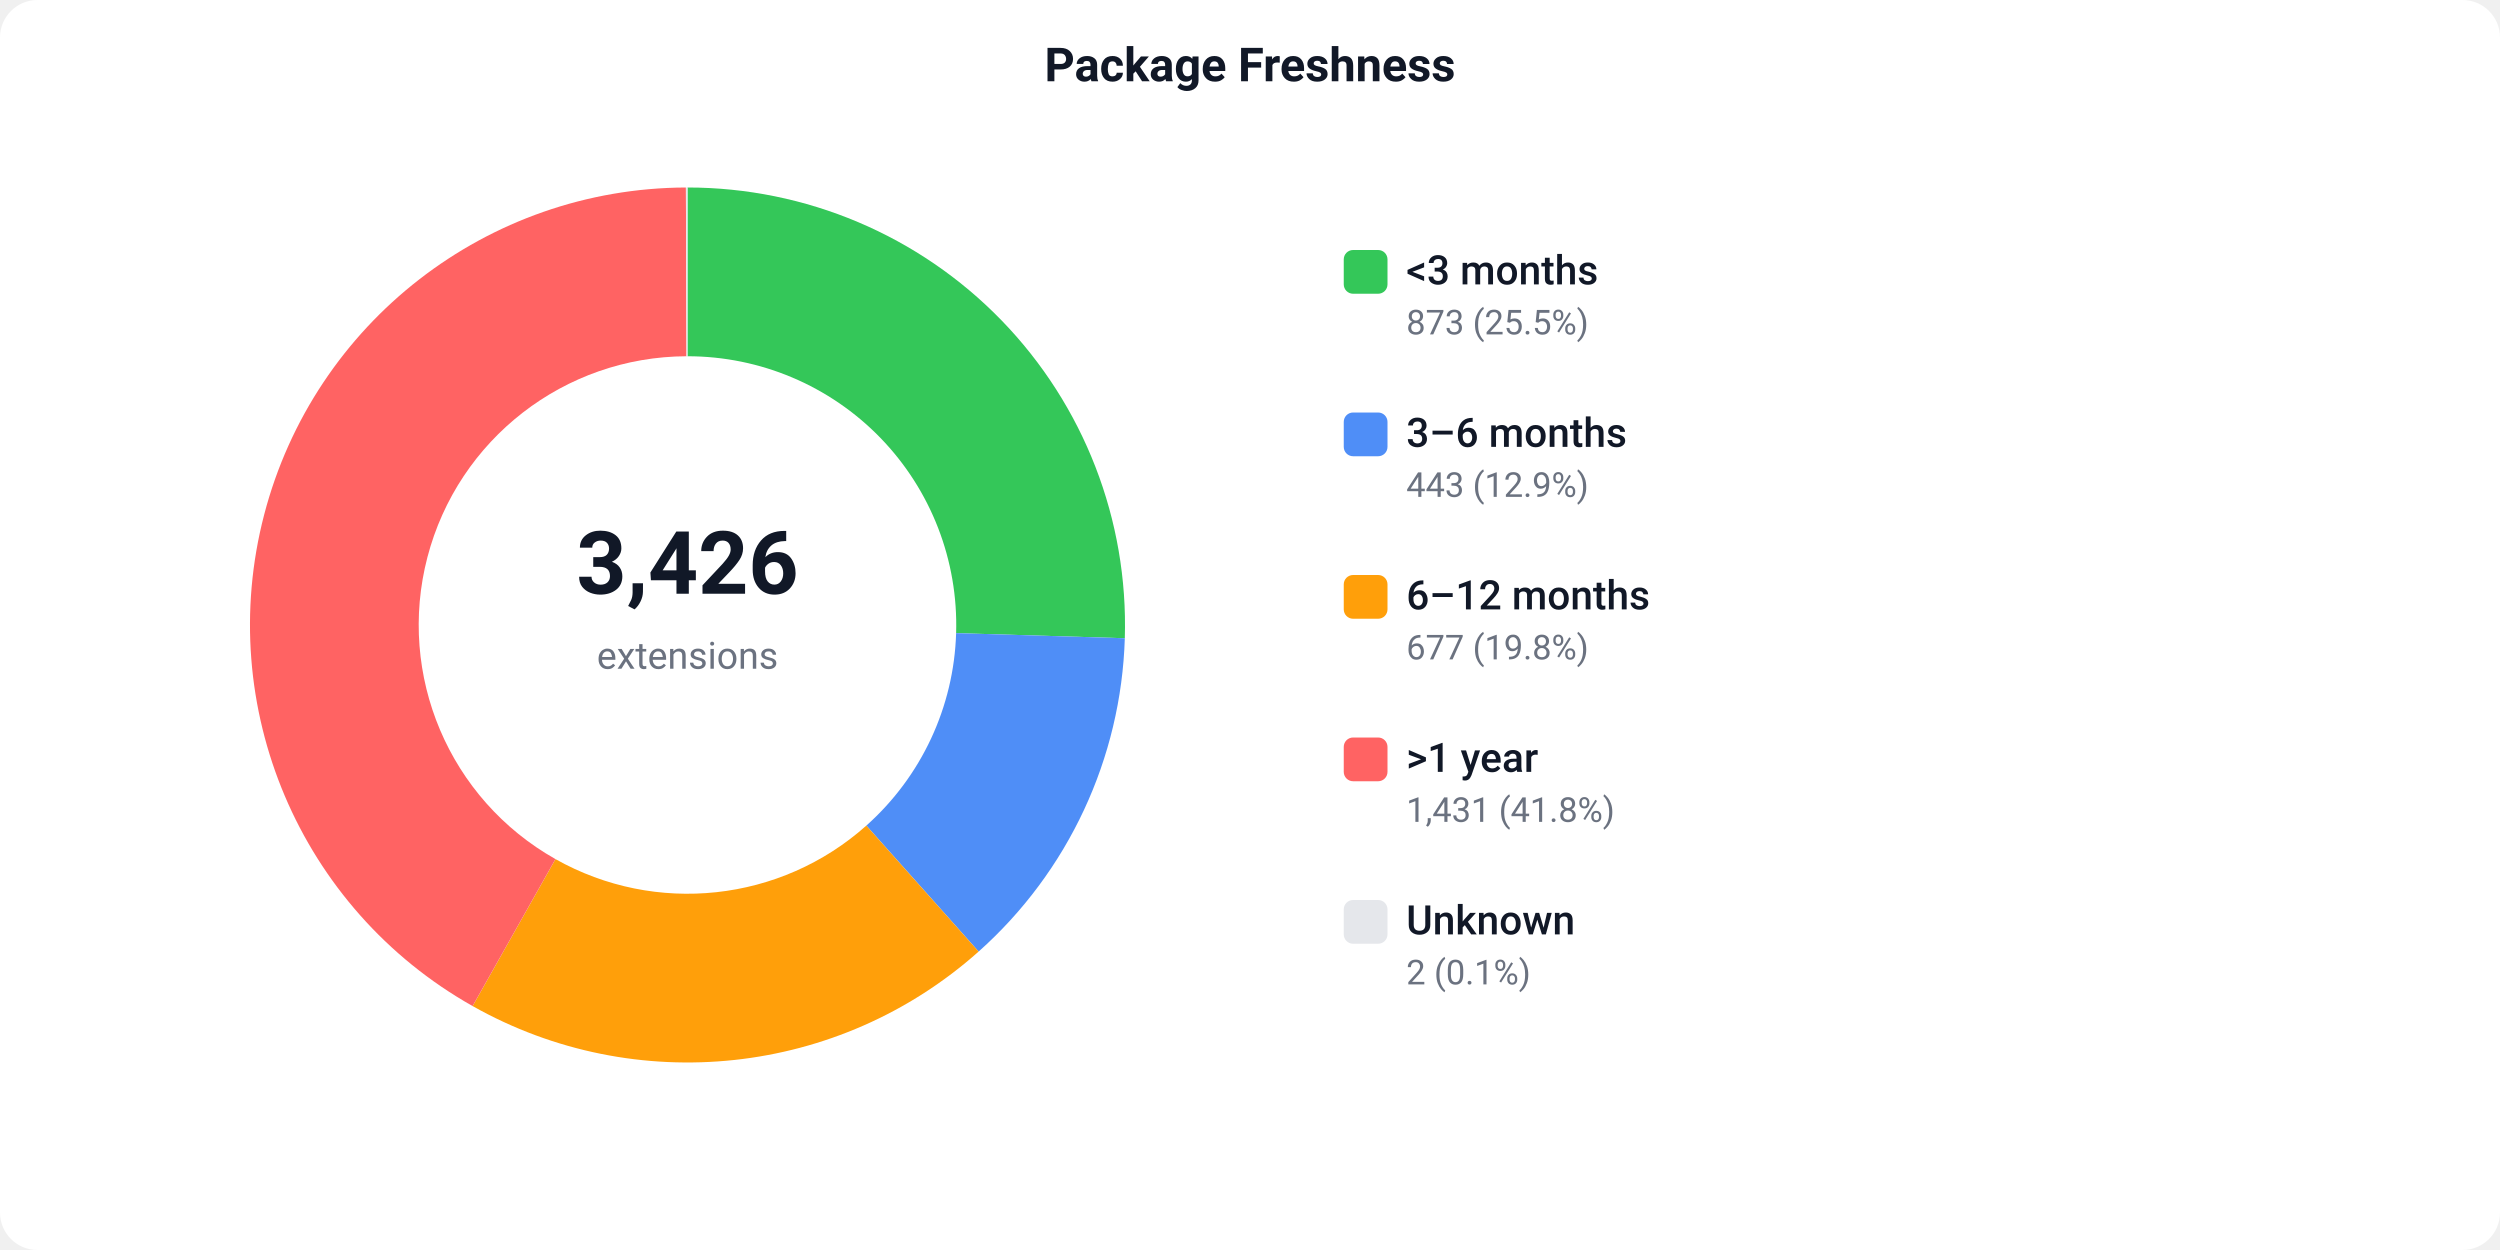
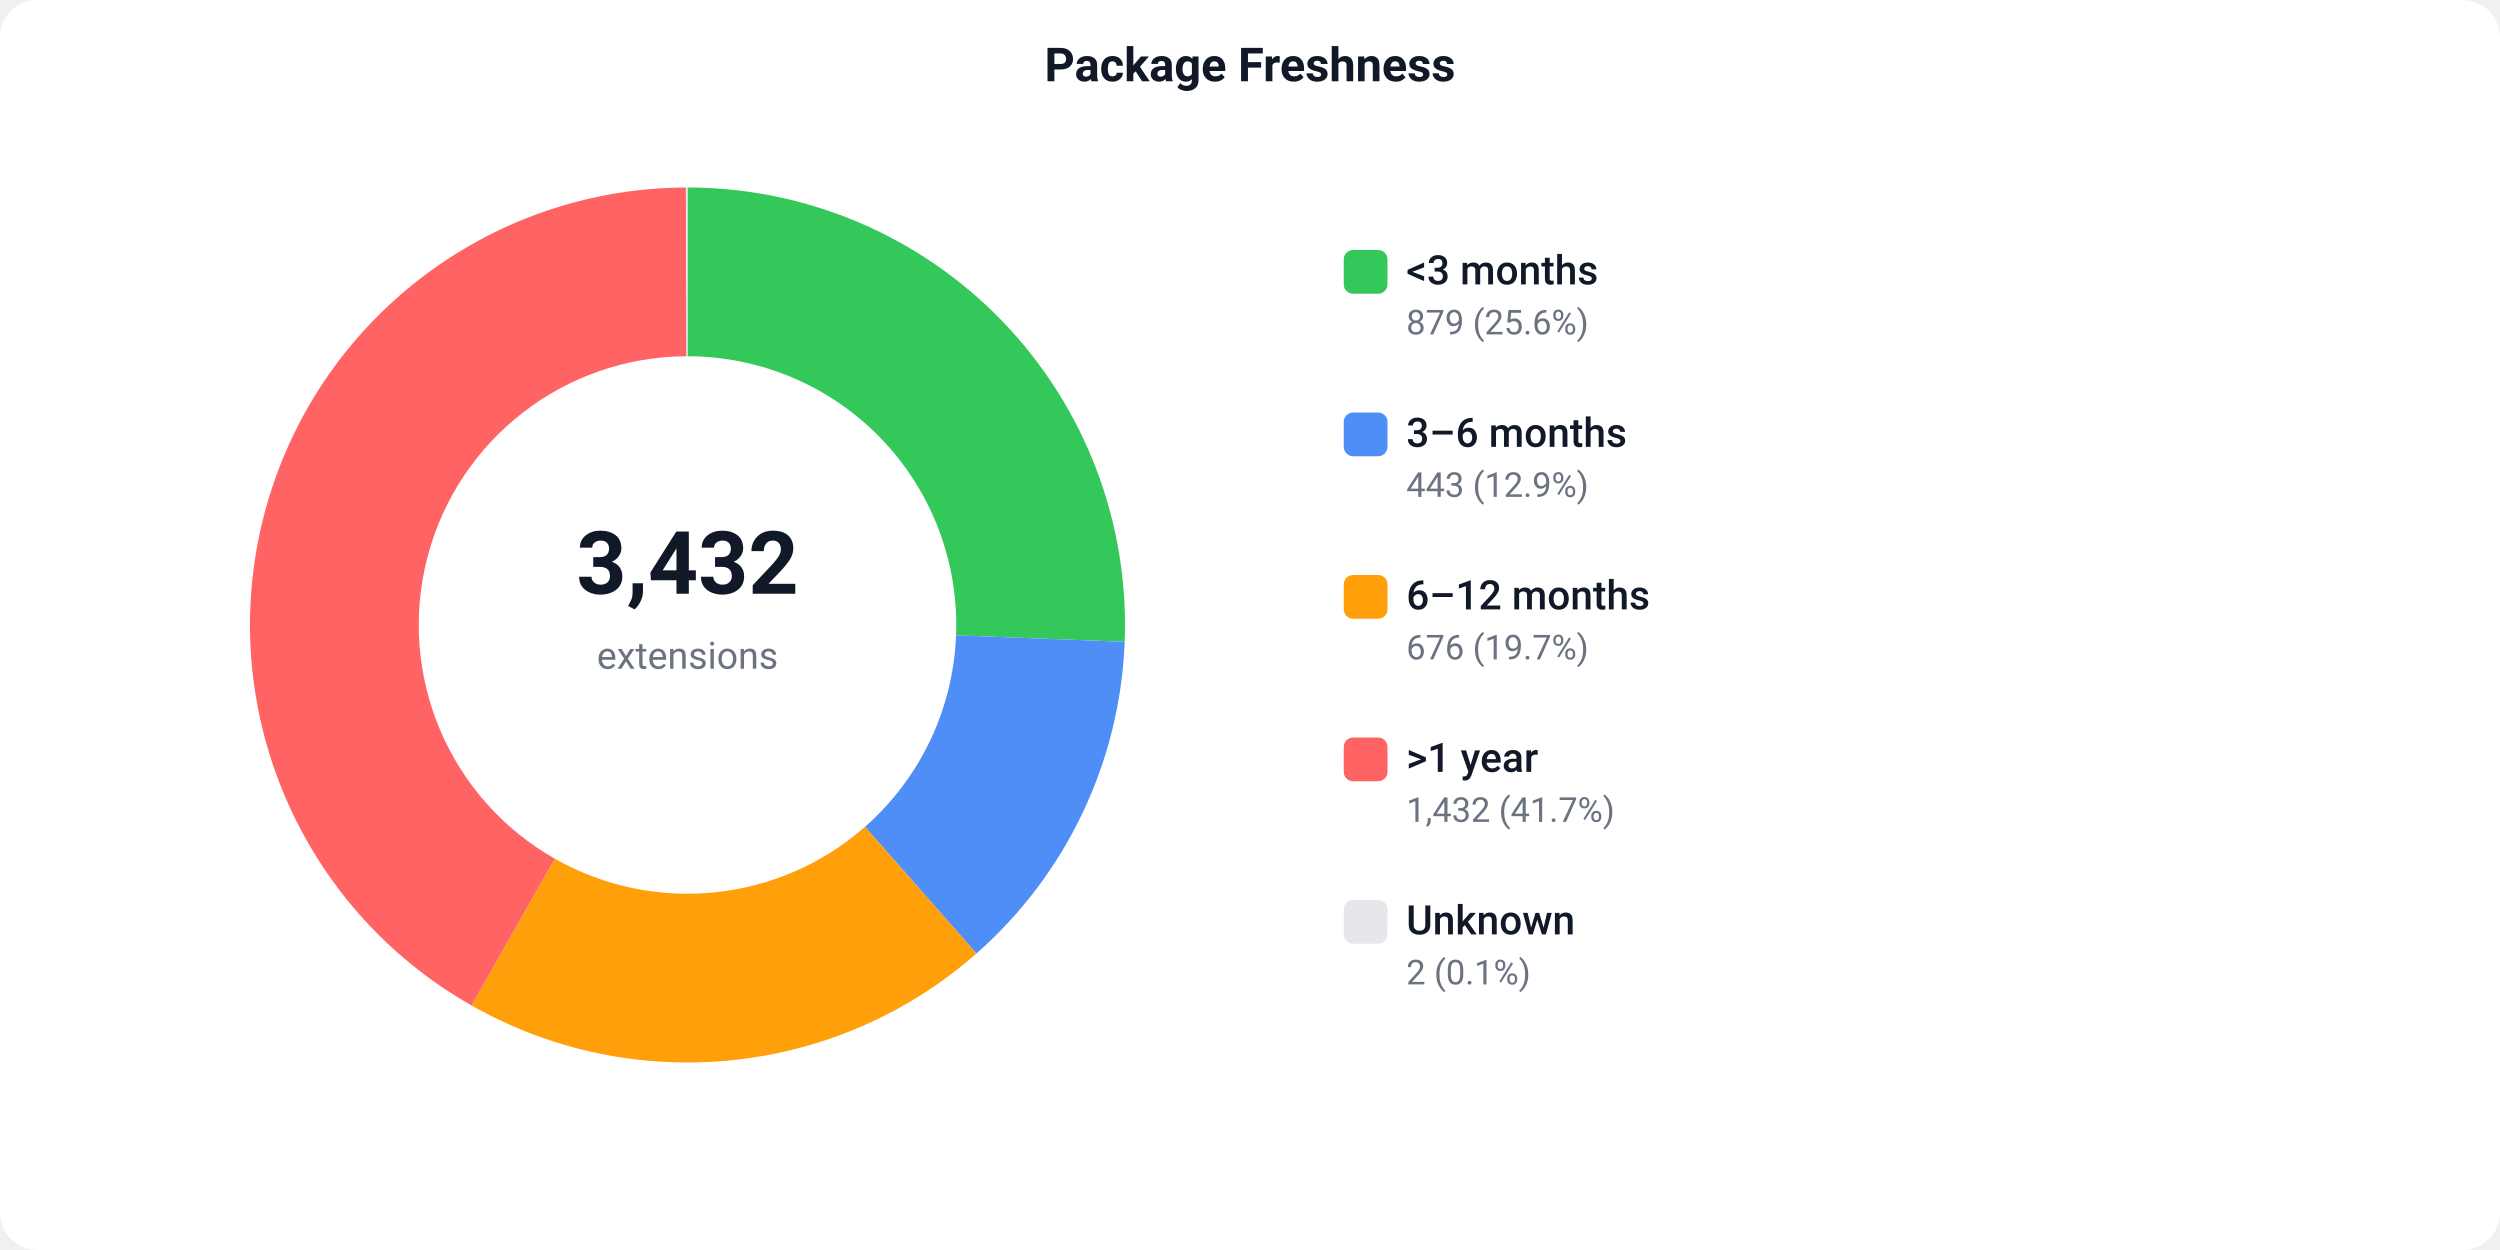
<svg xmlns="http://www.w3.org/2000/svg" width="800" height="400" viewBox="0 0 800 400">
  <defs>
    <style>text { font-family: -apple-system, BlinkMacSystemFont, 'Segoe UI', Roboto, sans-serif; }</style>
  </defs>
  <rect width="800" height="400" fill="#ffffff" rx="12" />
  <text x="400" y="26" text-anchor="middle" font-size="15" font-weight="600" fill="#111827">Package Freshness</text>
-   <path d="M 220.00 60.00 A 140 140 0 0 1 359.94 204.24 L 305.96 202.60 A 86 86 0 0 0 220.00 114.00 Z" fill="#34C759" />
-   <path d="M 359.94 204.24 A 140 140 0 0 1 313.16 304.50 L 277.23 264.19 A 86 86 0 0 0 305.96 202.60 Z" fill="#4F8EF7" />
-   <path d="M 313.16 304.50 A 140 140 0 0 1 151.23 321.94 L 177.75 274.91 A 86 86 0 0 0 277.23 264.19 Z" fill="#FF9F0A" />
-   <path d="M 151.23 321.94 A 140 140 0 0 1 219.49 60.00 L 219.68 114.00 A 86 86 0 0 0 177.75 274.91 Z" fill="#FF6363" />
-   <path d="M 219.49 60.00 A 140 140 0 0 1 220.00 60.00 L 220.00 114.00 A 86 86 0 0 0 219.68 114.00 Z" fill="#e5e7eb" />
-   <text x="220" y="190" text-anchor="middle" font-size="28" font-weight="700" fill="#111827">3,426</text>
+   <path d="M 220.00 60.00 A 140 140 0 0 1 359.90 205.38 L 305.94 203.31 A 86 86 0 0 0 220.00 114.00 Z" fill="#34C759" />
+   <path d="M 359.90 205.38 A 140 140 0 0 1 312.45 305.13 L 276.79 264.58 A 86 86 0 0 0 305.94 203.31 Z" fill="#4F8EF7" />
+   <path d="M 312.45 305.13 A 140 140 0 0 1 150.89 321.75 L 177.55 274.79 A 86 86 0 0 0 276.79 264.58 Z" fill="#FF9F0A" />
+   <path d="M 150.89 321.75 A 140 140 0 0 1 219.49 60.00 L 219.69 114.00 A 86 86 0 0 0 177.55 274.79 Z" fill="#FF6363" />
+   <path d="M 219.49 60.00 A 140 140 0 0 1 220.00 60.00 L 220.00 114.00 A 86 86 0 0 0 219.69 114.00 Z" fill="#e5e7eb" />
+   <text x="220" y="190" text-anchor="middle" font-size="28" font-weight="700" fill="#111827">3,432</text>
  <text x="220" y="214" text-anchor="middle" font-size="12" fill="#6b7280">extensions</text>
  <rect x="430" y="80" width="14" height="14" fill="#34C759" rx="3" />
  <text x="450" y="91" font-size="13" font-weight="500" fill="#111827">&lt;3 months</text>
-   <text x="450" y="107" font-size="11" fill="#6b7280">873 (25.5%)</text>
+   <text x="450" y="107" font-size="11" fill="#6b7280">879 (25.6%)</text>
  <rect x="430" y="132" width="14" height="14" fill="#4F8EF7" rx="3" />
  <text x="450" y="143" font-size="13" font-weight="500" fill="#111827">3–6 months</text>
  <text x="450" y="159" font-size="11" fill="#6b7280">443 (12.9%)</text>
  <rect x="430" y="184" width="14" height="14" fill="#FF9F0A" rx="3" />
  <text x="450" y="195" font-size="13" font-weight="500" fill="#111827">6–12 months</text>
-   <text x="450" y="211" font-size="11" fill="#6b7280">677 (19.8%)</text>
+   <text x="450" y="211" font-size="11" fill="#6b7280">676 (19.7%)</text>
  <rect x="430" y="236" width="14" height="14" fill="#FF6363" rx="3" />
  <text x="450" y="247" font-size="13" font-weight="500" fill="#111827">&gt;1 year</text>
-   <text x="450" y="263" font-size="11" fill="#6b7280">1,431 (41.8%)</text>
+   <text x="450" y="263" font-size="11" fill="#6b7280">1,432 (41.7%)</text>
  <rect x="430" y="288" width="14" height="14" fill="#e5e7eb" rx="3" />
  <text x="450" y="299" font-size="13" font-weight="500" fill="#111827">Unknown</text>
  <text x="450" y="315" font-size="11" fill="#6b7280">2 (0.1%)</text>
</svg>
